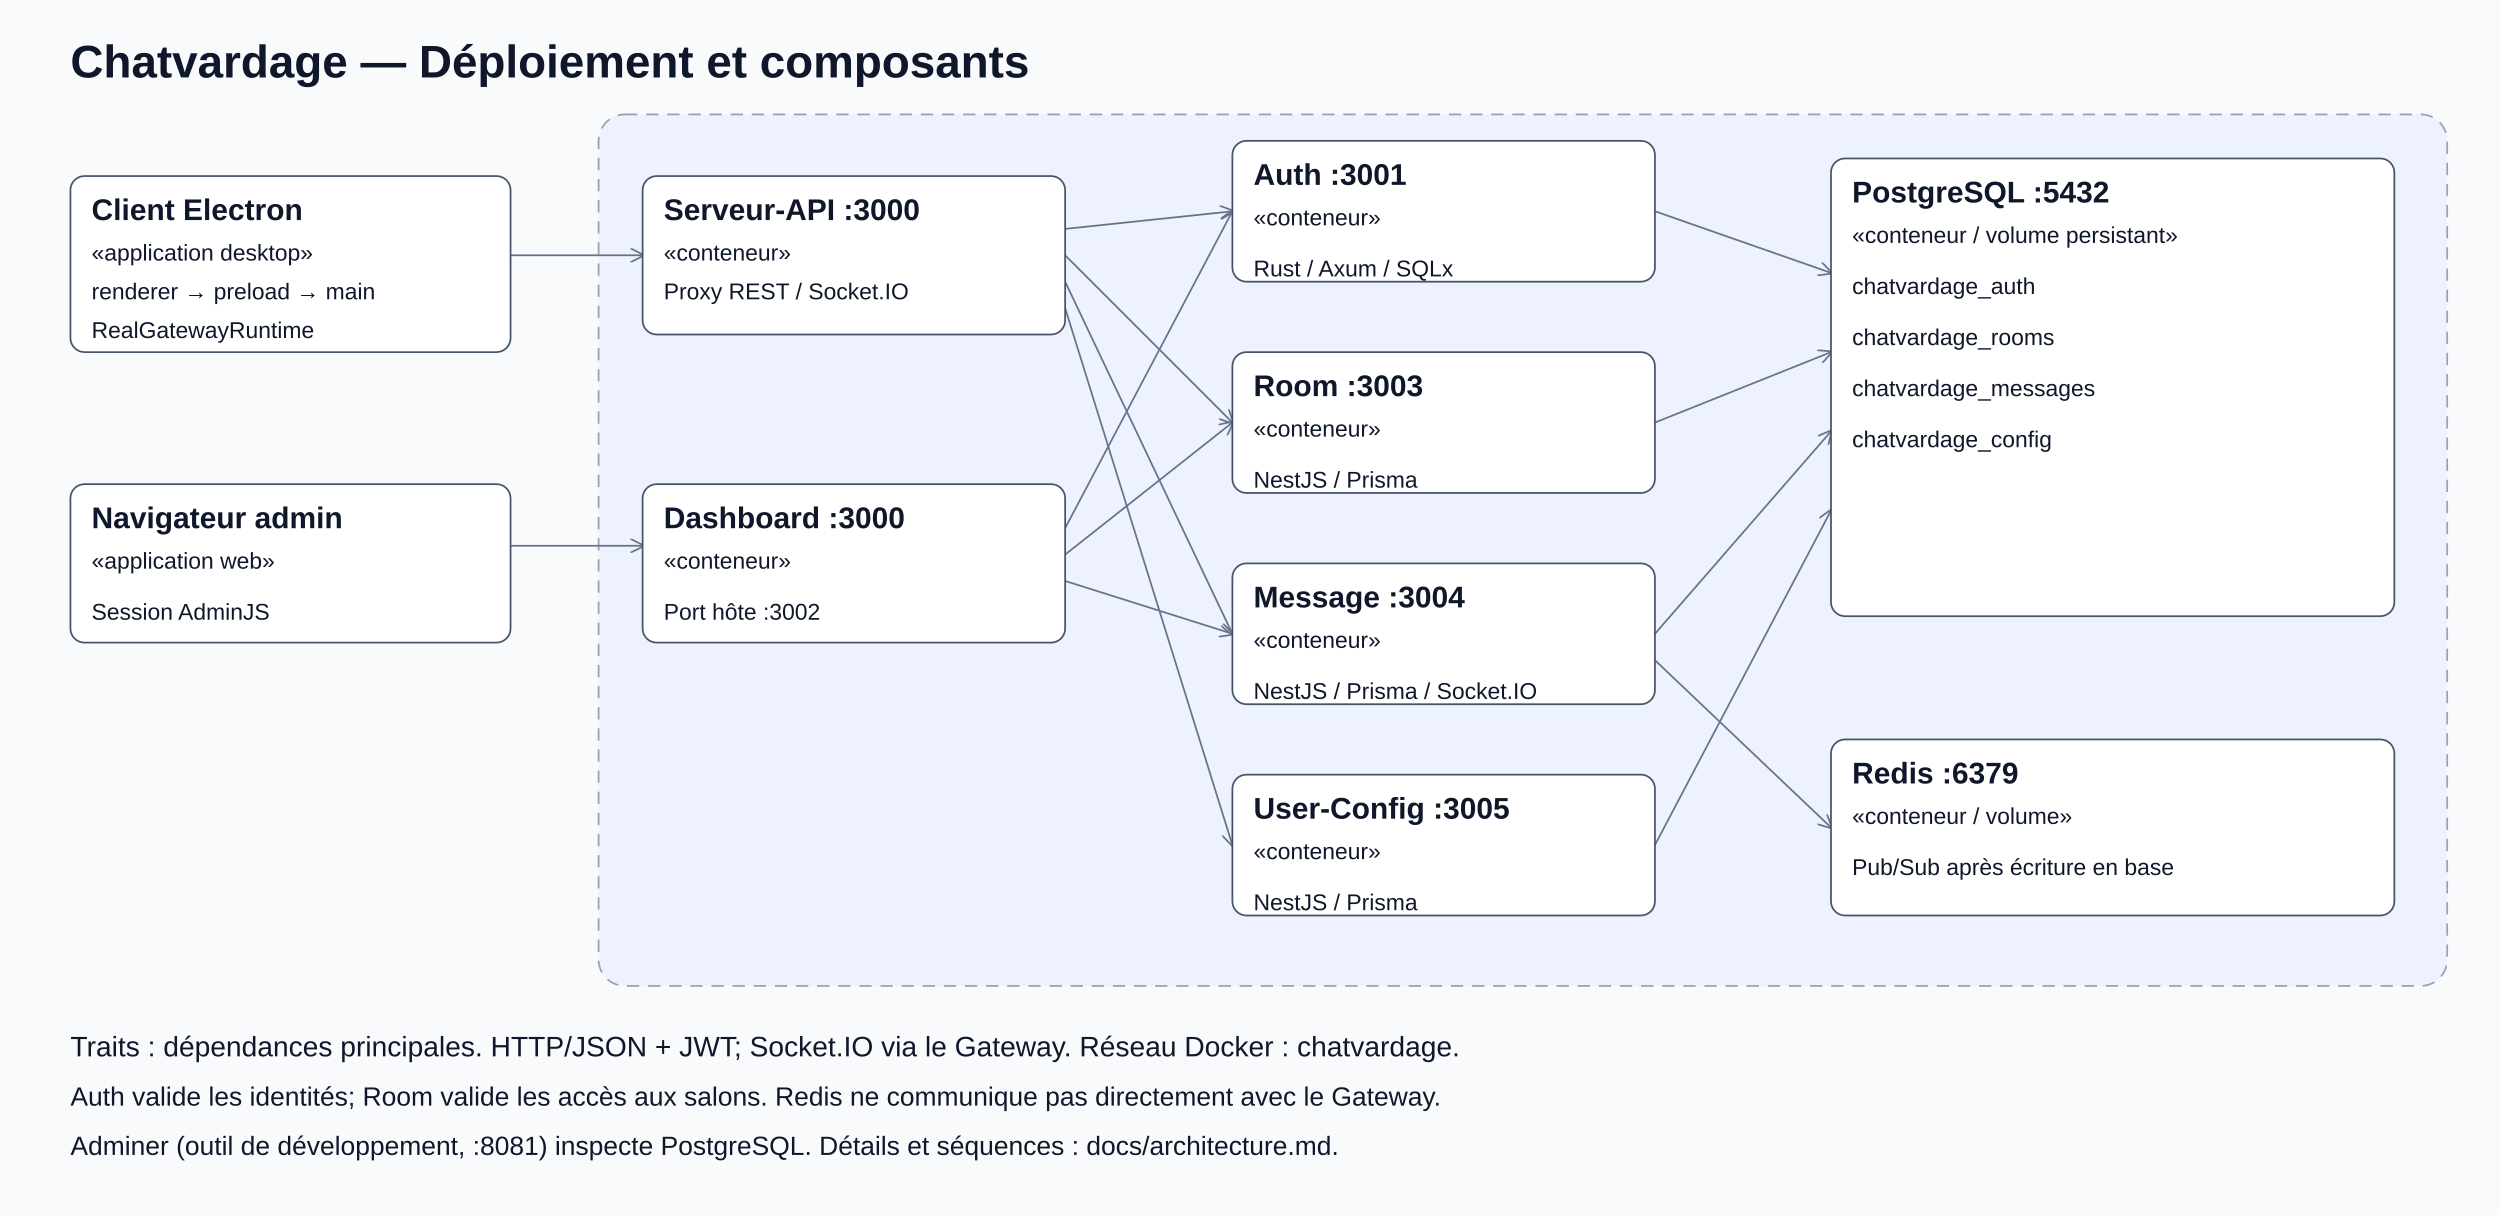
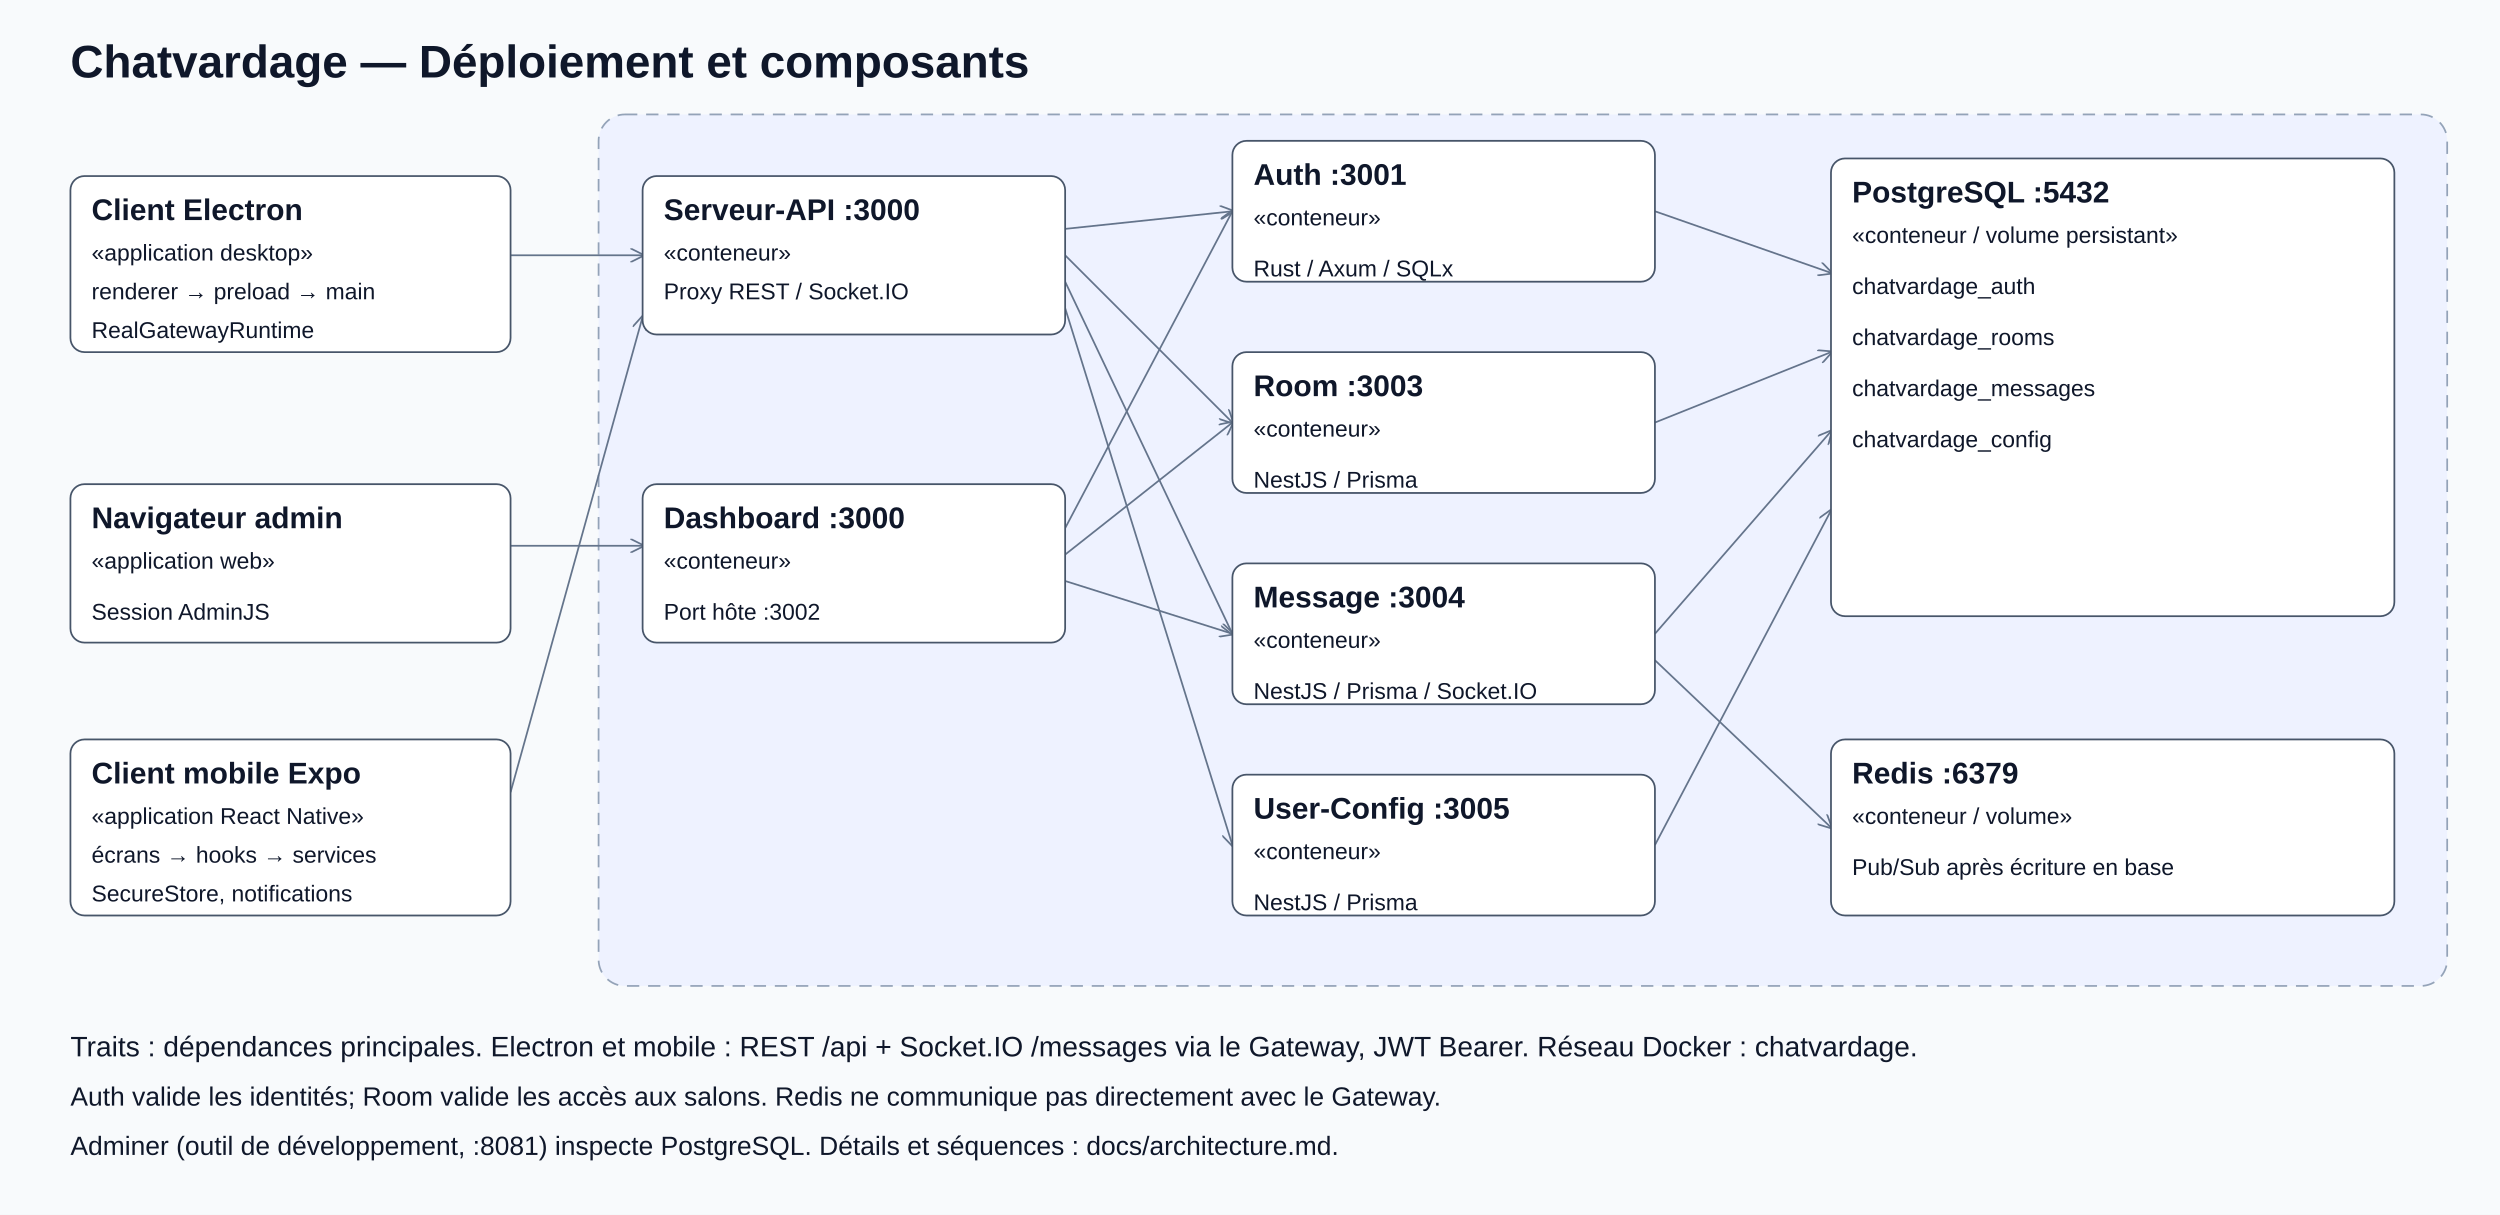
<svg xmlns="http://www.w3.org/2000/svg" width="1420" height="690" viewBox="0 0 1420 690">
  <defs>
    <marker id="arrow" markerWidth="8" markerHeight="8" refX="7" refY="4" orient="auto">
      <path d="M0 0 L8 4 L0 8" fill="none" stroke="#64748b" />
    </marker>
  </defs>
  <rect width="1420" height="690" fill="#f8fafc" />
  <g font-family="Arial,sans-serif" fill="#0f172a">
    <text x="40" y="44" font-size="26" font-weight="bold">Chatvardage — Déploiement et composants</text>
    <rect x="340" y="65" width="1050" height="495" rx="15" fill="#eef2ff" stroke="#94a3b8" stroke-dasharray="7 5" />
    <path d="M290 145 L365 145" stroke="#64748b" fill="none" marker-end="url(#arrow)" />
    <path d="M290 310 L365 310" stroke="#64748b" fill="none" marker-end="url(#arrow)" />
    <path d="M605 130 L700 120" stroke="#64748b" fill="none" marker-end="url(#arrow)" />
    <path d="M605 145 L700 240" stroke="#64748b" fill="none" marker-end="url(#arrow)" />
    <path d="M605 160 L700 360" stroke="#64748b" fill="none" marker-end="url(#arrow)" />
    <path d="M605 175 L700 480" stroke="#64748b" fill="none" marker-end="url(#arrow)" />
    <path d="M605 300 L700 120" stroke="#64748b" fill="none" marker-end="url(#arrow)" />
    <path d="M605 315 L700 240" stroke="#64748b" fill="none" marker-end="url(#arrow)" />
    <path d="M605 330 L700 360" stroke="#64748b" fill="none" marker-end="url(#arrow)" />
    <path d="M940 120 L1040 155" stroke="#64748b" fill="none" marker-end="url(#arrow)" />
    <path d="M940 240 L1040 200" stroke="#64748b" fill="none" marker-end="url(#arrow)" />
    <path d="M940 360 L1040 245" stroke="#64748b" fill="none" marker-end="url(#arrow)" />
    <path d="M940 480 L1040 290" stroke="#64748b" fill="none" marker-end="url(#arrow)" />
    <path d="M940 375 L1040 470" stroke="#64748b" fill="none" marker-end="url(#arrow)" />
+     <path d="M290 450 L365 180" stroke="#64748b" fill="none" marker-end="url(#arrow)" />
+     <rect x="40" y="420" width="250" height="100" rx="8" fill="white" stroke="#475569" />
+     <text x="52" y="445" font-size="17" font-weight="bold">Client mobile Expo</text>
+     <text x="52" y="468" font-size="13">«application React Native»</text>
+     <text x="52" y="490" font-size="13">écrans → hooks → services</text>
+     <text x="52" y="512" font-size="13">SecureStore, notifications</text>
    <rect x="40" y="100" width="250" height="100" rx="8" fill="white" stroke="#475569" />
    <text x="52" y="125" font-size="17" font-weight="bold">Client Electron</text>
    <text x="52" y="148" font-size="13">«application desktop»</text>
    <text x="52" y="170" font-size="13">renderer → preload → main</text>
    <text x="52" y="192" font-size="13">RealGatewayRuntime</text>
    <rect x="40" y="275" width="250" height="90" rx="8" fill="white" stroke="#475569" />
    <text x="52" y="300" font-size="17" font-weight="bold">Navigateur admin</text>
    <text x="52" y="323" font-size="13">«application web»</text>
    <text x="52" y="352" font-size="13">Session AdminJS</text>
    <rect x="365" y="100" width="240" height="90" rx="8" fill="white" stroke="#475569" />
    <text x="377" y="125" font-size="17" font-weight="bold">Serveur-API :3000</text>
    <text x="377" y="148" font-size="13">«conteneur»</text>
    <text x="377" y="170" font-size="13">Proxy REST / Socket.IO</text>
    <rect x="365" y="275" width="240" height="90" rx="8" fill="white" stroke="#475569" />
    <text x="377" y="300" font-size="17" font-weight="bold">Dashboard :3000</text>
    <text x="377" y="323" font-size="13">«conteneur»</text>
    <text x="377" y="352" font-size="13">Port hôte :3002</text>
    <rect x="700" y="80" width="240" height="80" rx="8" fill="white" stroke="#475569" />
    <text x="712" y="105" font-size="17" font-weight="bold">Auth :3001</text>
    <text x="712" y="128" font-size="13">«conteneur»</text>
    <text x="712" y="157" font-size="13">Rust / Axum / SQLx</text>
    <rect x="700" y="200" width="240" height="80" rx="8" fill="white" stroke="#475569" />
    <text x="712" y="225" font-size="17" font-weight="bold">Room :3003</text>
    <text x="712" y="248" font-size="13">«conteneur»</text>
    <text x="712" y="277" font-size="13">NestJS / Prisma</text>
    <rect x="700" y="320" width="240" height="80" rx="8" fill="white" stroke="#475569" />
    <text x="712" y="345" font-size="17" font-weight="bold">Message :3004</text>
    <text x="712" y="368" font-size="13">«conteneur»</text>
    <text x="712" y="397" font-size="13">NestJS / Prisma / Socket.IO</text>
    <rect x="700" y="440" width="240" height="80" rx="8" fill="white" stroke="#475569" />
    <text x="712" y="465" font-size="17" font-weight="bold">User-Config :3005</text>
    <text x="712" y="488" font-size="13">«conteneur»</text>
    <text x="712" y="517" font-size="13">NestJS / Prisma</text>
    <rect x="1040" y="90" width="320" height="260" rx="8" fill="white" stroke="#475569" />
    <text x="1052" y="115" font-size="17" font-weight="bold">PostgreSQL :5432</text>
    <text x="1052" y="138" font-size="13">«conteneur / volume persistant»</text>
    <text x="1052" y="167" font-size="13">chatvardage_auth</text>
    <text x="1052" y="196" font-size="13">chatvardage_rooms</text>
    <text x="1052" y="225" font-size="13">chatvardage_messages</text>
    <text x="1052" y="254" font-size="13">chatvardage_config</text>
    <rect x="1040" y="420" width="320" height="100" rx="8" fill="white" stroke="#475569" />
    <text x="1052" y="445" font-size="17" font-weight="bold">Redis :6379</text>
    <text x="1052" y="468" font-size="13">«conteneur / volume»</text>
    <text x="1052" y="497" font-size="13">Pub/Sub après écriture en base</text>
-     <text x="40" y="600" font-size="16">Traits : dépendances principales. HTTP/JSON + JWT; Socket.IO via le Gateway. Réseau Docker : chatvardage.</text>
+     <text x="40" y="600" font-size="16">Traits : dépendances principales. Electron et mobile : REST /api + Socket.IO /messages via le Gateway, JWT Bearer. Réseau Docker : chatvardage.</text>
    <text x="40" y="628" font-size="15">Auth valide les identités; Room valide les accès aux salons. Redis ne communique pas directement avec le Gateway.</text>
    <text x="40" y="656" font-size="15">Adminer (outil de développement, :8081) inspecte PostgreSQL. Détails et séquences : docs/architecture.md.</text>
  </g>
</svg>
